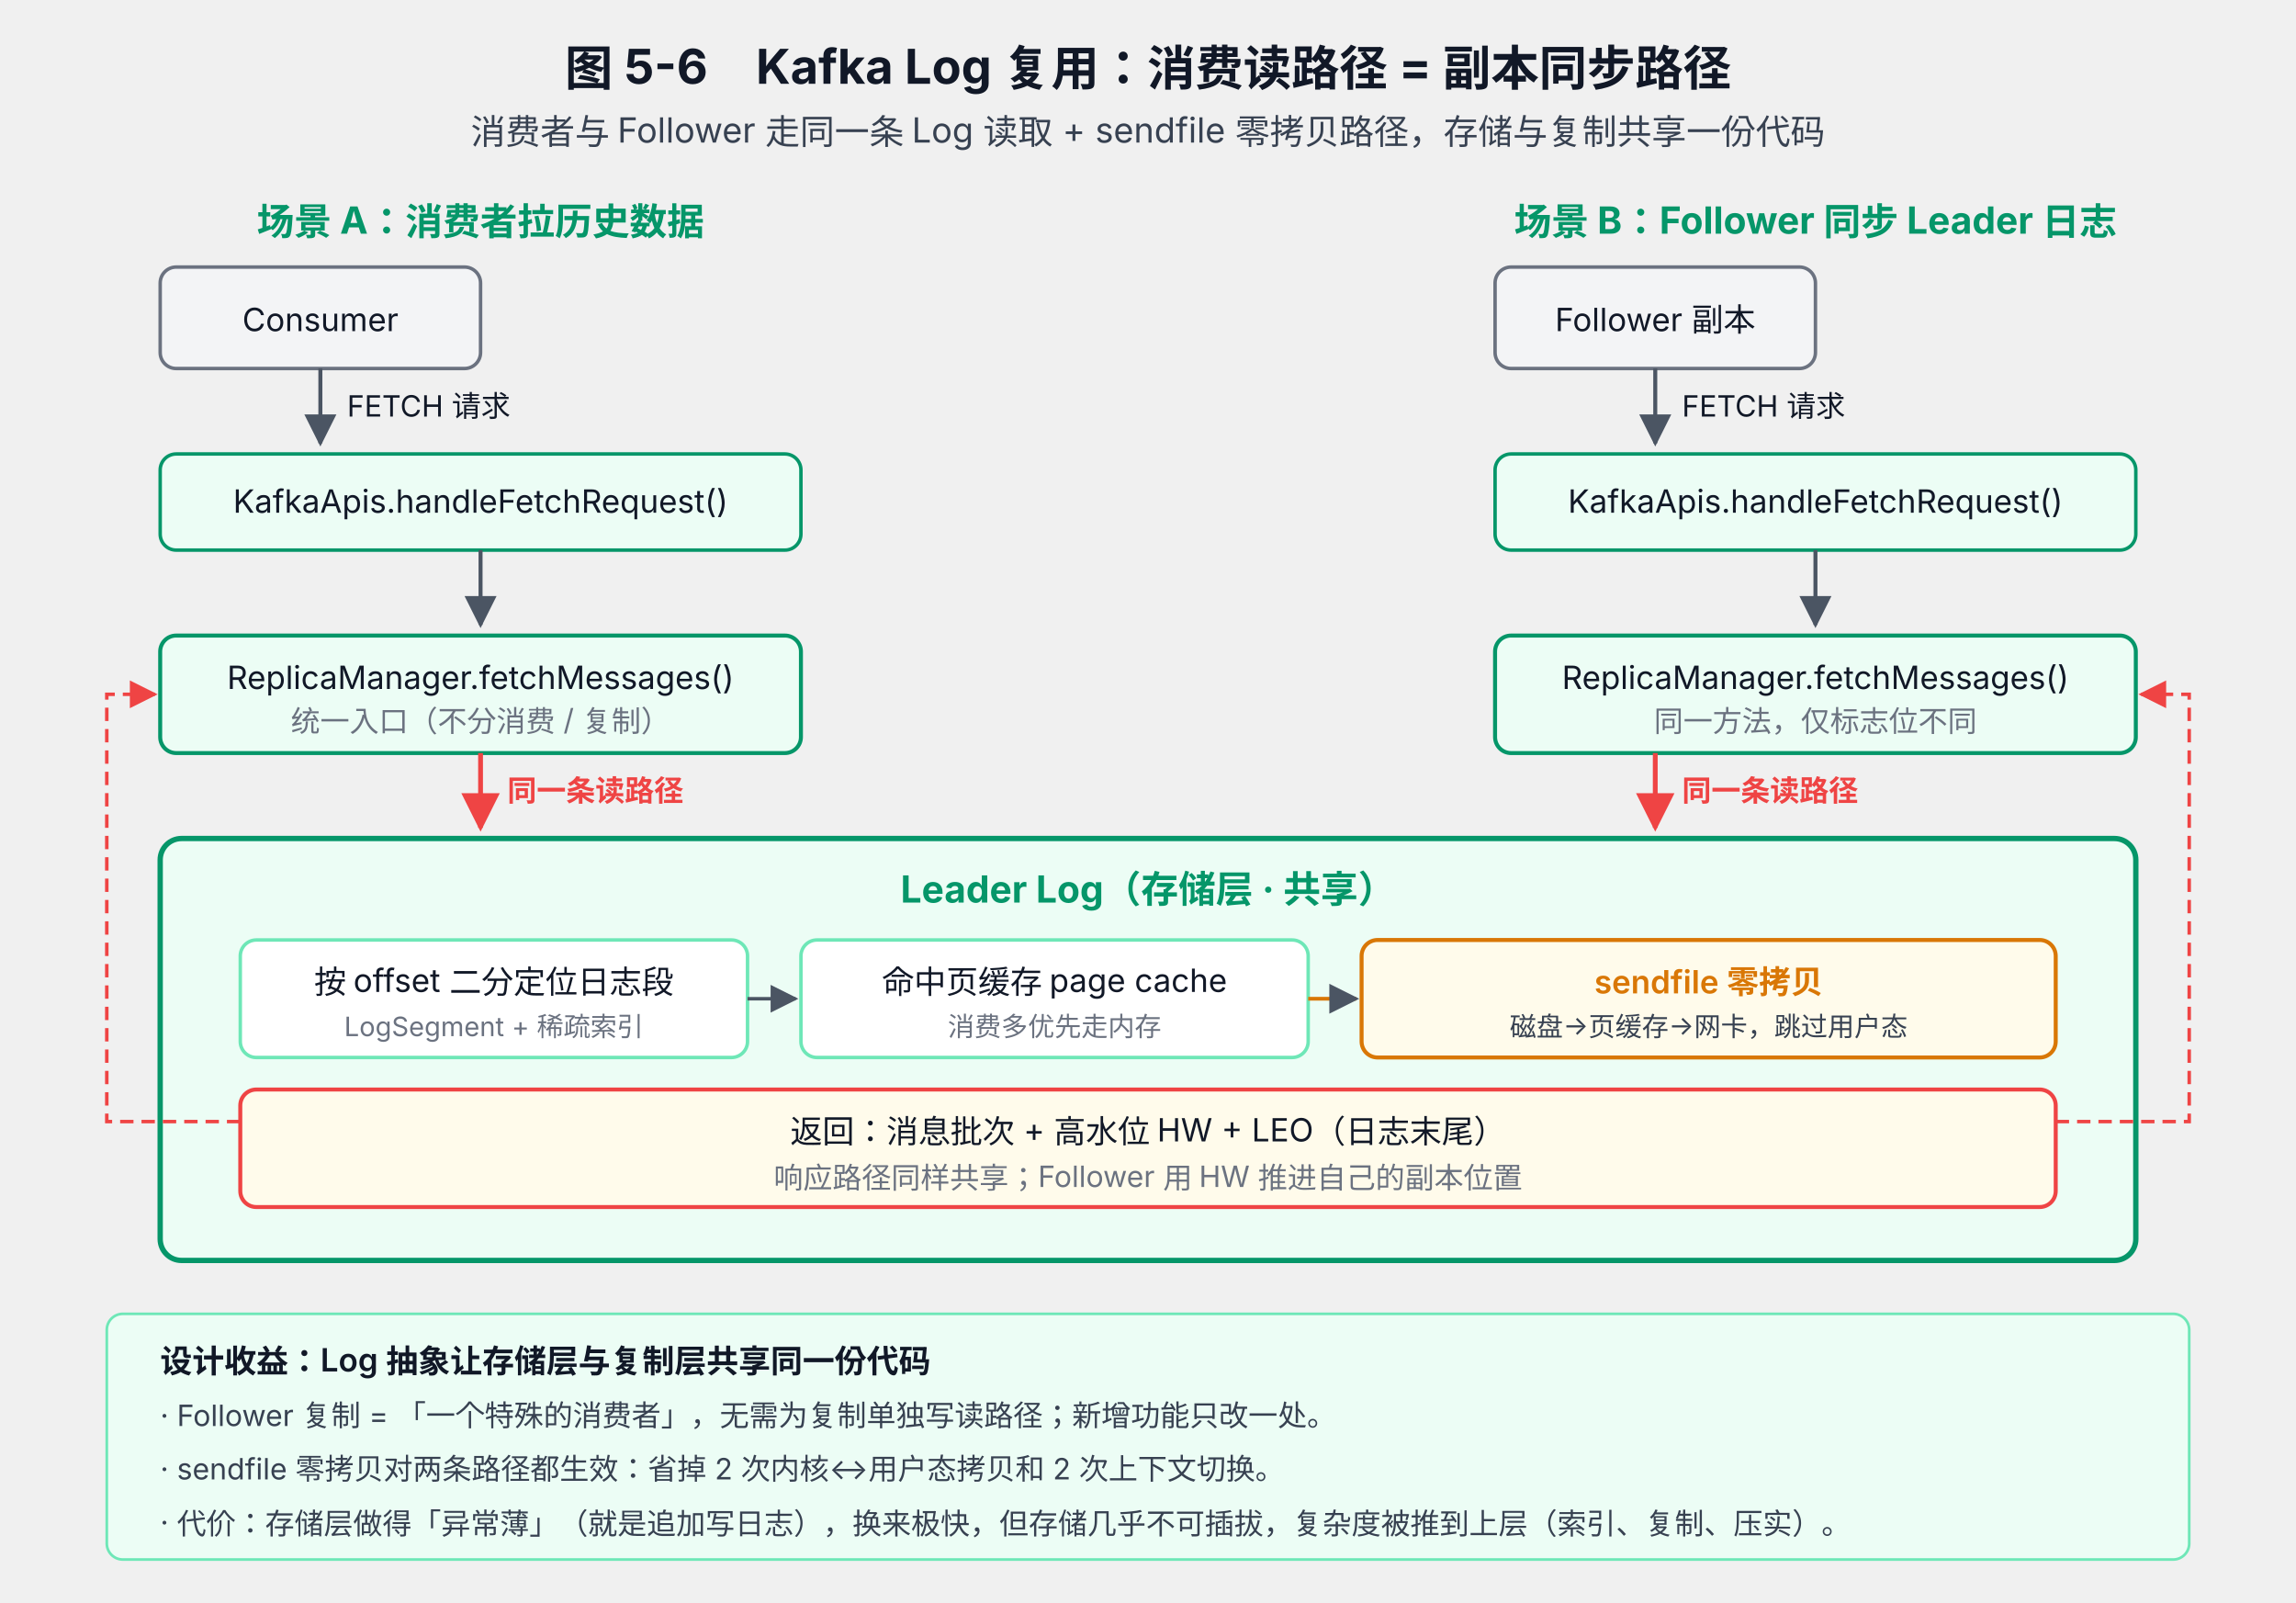
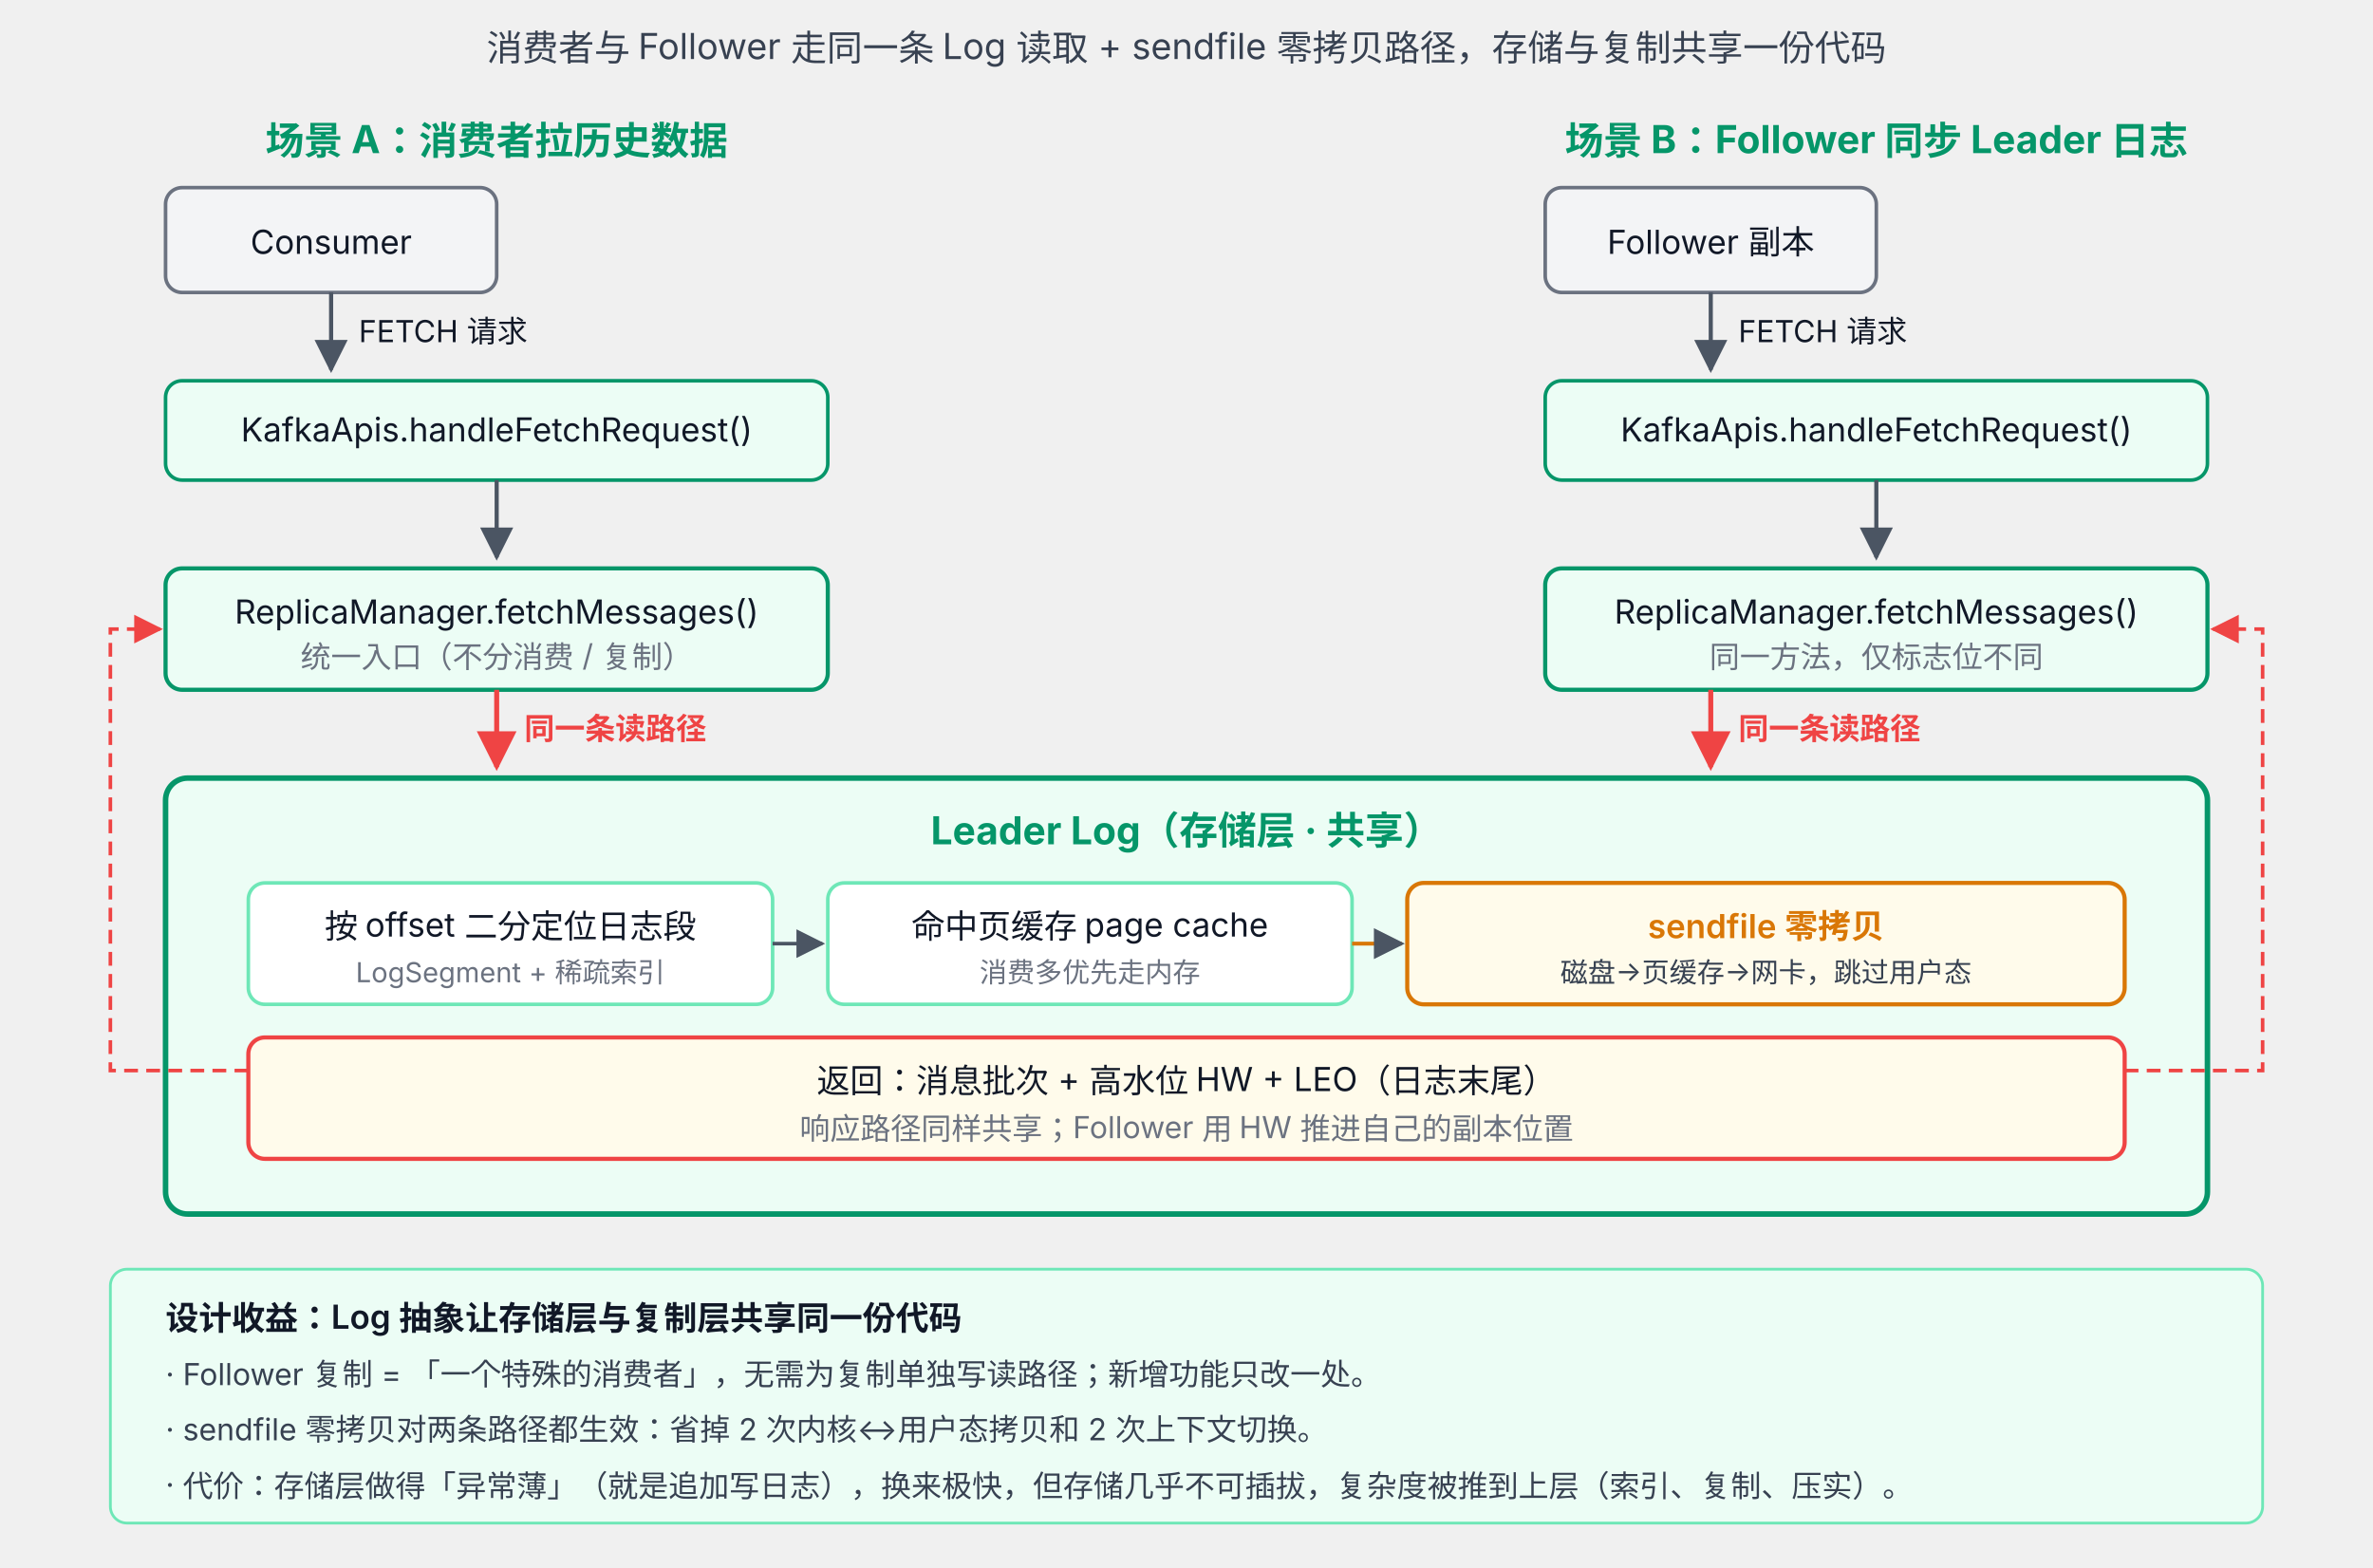
- <svg xmlns="http://www.w3.org/2000/svg" viewBox="0 0 860 600" font-family="system-ui, -apple-system, 'PingFang SC', 'Microsoft YaHei', sans-serif">
+ <svg xmlns="http://www.w3.org/2000/svg" viewBox="0 32 860 568" font-family="system-ui, -apple-system, 'PingFang SC', 'Microsoft YaHei', sans-serif">
  <defs>
    <marker id="arr47" viewBox="0 0 10 10" refX="9" refY="5" markerWidth="8" markerHeight="8" orient="auto">
      <path d="M0,0 L10,5 L0,10 z" fill="#4B5563" />
    </marker>
    <marker id="arr47g" viewBox="0 0 10 10" refX="9" refY="5" markerWidth="8" markerHeight="8" orient="auto">
      <path d="M0,0 L10,5 L0,10 z" fill="#059669" />
    </marker>
    <marker id="arr47r" viewBox="0 0 10 10" refX="9" refY="5" markerWidth="8" markerHeight="8" orient="auto">
      <path d="M0,0 L10,5 L0,10 z" fill="#EF4444" />
    </marker>
  </defs>
-   <text x="430" y="32" text-anchor="middle" font-size="18" font-weight="700" fill="#111827">图 5-6　Kafka Log 复用：消费读路径 = 副本同步路径</text>
  <text x="430" y="54" text-anchor="middle" font-size="13" fill="#374151">消费者与 Follower 走同一条 Log 读取 + sendfile 零拷贝路径，存储与复制共享一份代码</text>
  <text x="180" y="88" text-anchor="middle" font-size="14" font-weight="700" fill="#059669">场景 A：消费者拉历史数据</text>
  <rect x="60" y="100" width="120" height="38" rx="6" fill="#F3F4F6" stroke="#6B7280" stroke-width="1.3" />
  <text x="120" y="124" text-anchor="middle" font-size="12" fill="#111827">Consumer</text>
  <line x1="120" y1="138" x2="120" y2="166" stroke="#4B5563" stroke-width="1.5" marker-end="url(#arr47)" />
  <text x="130" y="156" font-size="11" fill="#111827">FETCH 请求</text>
  <rect x="60" y="170" width="240" height="36" rx="6" fill="#ECFDF5" stroke="#059669" stroke-width="1.3" />
  <text x="180" y="192" text-anchor="middle" font-size="12" fill="#111827">KafkaApis.handleFetchRequest()</text>
  <line x1="180" y1="206" x2="180" y2="234" stroke="#4B5563" stroke-width="1.5" marker-end="url(#arr47)" />
  <rect x="60" y="238" width="240" height="44" rx="6" fill="#ECFDF5" stroke="#059669" stroke-width="1.5" />
  <text x="180" y="258" text-anchor="middle" font-size="12" fill="#111827">ReplicaManager.fetchMessages()</text>
  <text x="180" y="274" text-anchor="middle" font-size="11" fill="#6B7280">统一入口（不分消费 / 复制）</text>
  <line x1="180" y1="282" x2="180" y2="310" stroke="#EF4444" stroke-width="1.8" marker-end="url(#arr47r)" />
  <text x="190" y="300" font-size="11" fill="#EF4444" font-weight="600">同一条读路径</text>
  <text x="680" y="88" text-anchor="middle" font-size="14" font-weight="700" fill="#059669">场景 B：Follower 同步 Leader 日志</text>
  <rect x="560" y="100" width="120" height="38" rx="6" fill="#F3F4F6" stroke="#6B7280" stroke-width="1.3" />
  <text x="620" y="124" text-anchor="middle" font-size="12" fill="#111827">Follower 副本</text>
  <line x1="620" y1="138" x2="620" y2="166" stroke="#4B5563" stroke-width="1.5" marker-end="url(#arr47)" />
  <text x="630" y="156" font-size="11" fill="#111827">FETCH 请求</text>
  <rect x="560" y="170" width="240" height="36" rx="6" fill="#ECFDF5" stroke="#059669" stroke-width="1.3" />
  <text x="680" y="192" text-anchor="middle" font-size="12" fill="#111827">KafkaApis.handleFetchRequest()</text>
  <line x1="680" y1="206" x2="680" y2="234" stroke="#4B5563" stroke-width="1.5" marker-end="url(#arr47)" />
  <rect x="560" y="238" width="240" height="44" rx="6" fill="#ECFDF5" stroke="#059669" stroke-width="1.5" />
  <text x="680" y="258" text-anchor="middle" font-size="12" fill="#111827">ReplicaManager.fetchMessages()</text>
  <text x="680" y="274" text-anchor="middle" font-size="11" fill="#6B7280">同一方法，仅标志位不同</text>
  <line x1="620" y1="282" x2="620" y2="310" stroke="#EF4444" stroke-width="1.8" marker-end="url(#arr47r)" />
  <text x="630" y="300" font-size="11" fill="#EF4444" font-weight="600">同一条读路径</text>
  <rect x="60" y="314" width="740" height="158" rx="8" fill="#ECFDF5" stroke="#059669" stroke-width="2" />
  <text x="430" y="338" text-anchor="middle" font-size="14" font-weight="700" fill="#059669">Leader Log（存储层 · 共享）</text>
  <rect x="90" y="352" width="190" height="44" rx="6" fill="#FFFFFF" stroke="#6EE7B7" stroke-width="1.3" />
  <text x="185" y="372" text-anchor="middle" font-size="12" fill="#111827">按 offset 二分定位日志段</text>
  <text x="185" y="388" text-anchor="middle" font-size="10" fill="#6B7280">LogSegment + 稀疏索引</text>
  <rect x="300" y="352" width="190" height="44" rx="6" fill="#FFFFFF" stroke="#6EE7B7" stroke-width="1.3" />
  <text x="395" y="372" text-anchor="middle" font-size="12" fill="#111827">命中页缓存 page cache</text>
  <text x="395" y="388" text-anchor="middle" font-size="10" fill="#6B7280">消费多优先走内存</text>
  <rect x="510" y="352" width="260" height="44" rx="6" fill="#FFFBEB" stroke="#D97706" stroke-width="1.5" />
  <text x="640" y="372" text-anchor="middle" font-size="12" font-weight="600" fill="#D97706">sendfile 零拷贝</text>
  <text x="640" y="388" text-anchor="middle" font-size="10" fill="#374151">磁盘→页缓存→网卡，跳过用户态</text>
  <line x1="280" y1="374" x2="298" y2="374" stroke="#4B5563" stroke-width="1.3" marker-end="url(#arr47)" />
  <line x1="490" y1="374" x2="508" y2="374" stroke="#D97706" stroke-width="1.4" marker-end="url(#arr47)" />
  <rect x="90" y="408" width="680" height="44" rx="6" fill="#FFFBEB" stroke="#EF4444" stroke-width="1.5" />
  <text x="430" y="428" text-anchor="middle" font-size="12" fill="#111827">返回：消息批次 + 高水位 HW + LEO（日志末尾）</text>
  <text x="430" y="445" text-anchor="middle" font-size="11" fill="#6B7280">响应路径同样共享；Follower 用 HW 推进自己的副本位置</text>
  <path d="M 90 420 L 40 420 L 40 260 L 58 260" fill="none" stroke="#EF4444" stroke-width="1.3" stroke-dasharray="5 3" marker-end="url(#arr47r)" />
  <path d="M 770 420 L 820 420 L 820 260 L 802 260" fill="none" stroke="#EF4444" stroke-width="1.3" stroke-dasharray="5 3" marker-end="url(#arr47r)" />
  <rect x="40" y="492" width="780" height="92" rx="6" fill="#ECFDF5" stroke="#6EE7B7" stroke-width="1" />
  <text x="60" y="514" font-size="12" font-weight="600" fill="#111827">设计收益：Log 抽象让存储层与复制层共享同一份代码</text>
  <text x="60" y="534" font-size="11" fill="#374151">· Follower 复制 = 「一个特殊的消费者」，无需为复制单独写读路径；新增功能只改一处。</text>
  <text x="60" y="554" font-size="11" fill="#374151">· sendfile 零拷贝对两条路径都生效：省掉 2 次内核↔用户态拷贝和 2 次上下文切换。</text>
  <text x="60" y="574" font-size="11" fill="#374151">· 代价：存储层做得「异常薄」（就是追加写日志），换来极快，但存储几乎不可插拔，复杂度被推到上层（索引、复制、压实）。</text>
</svg>
